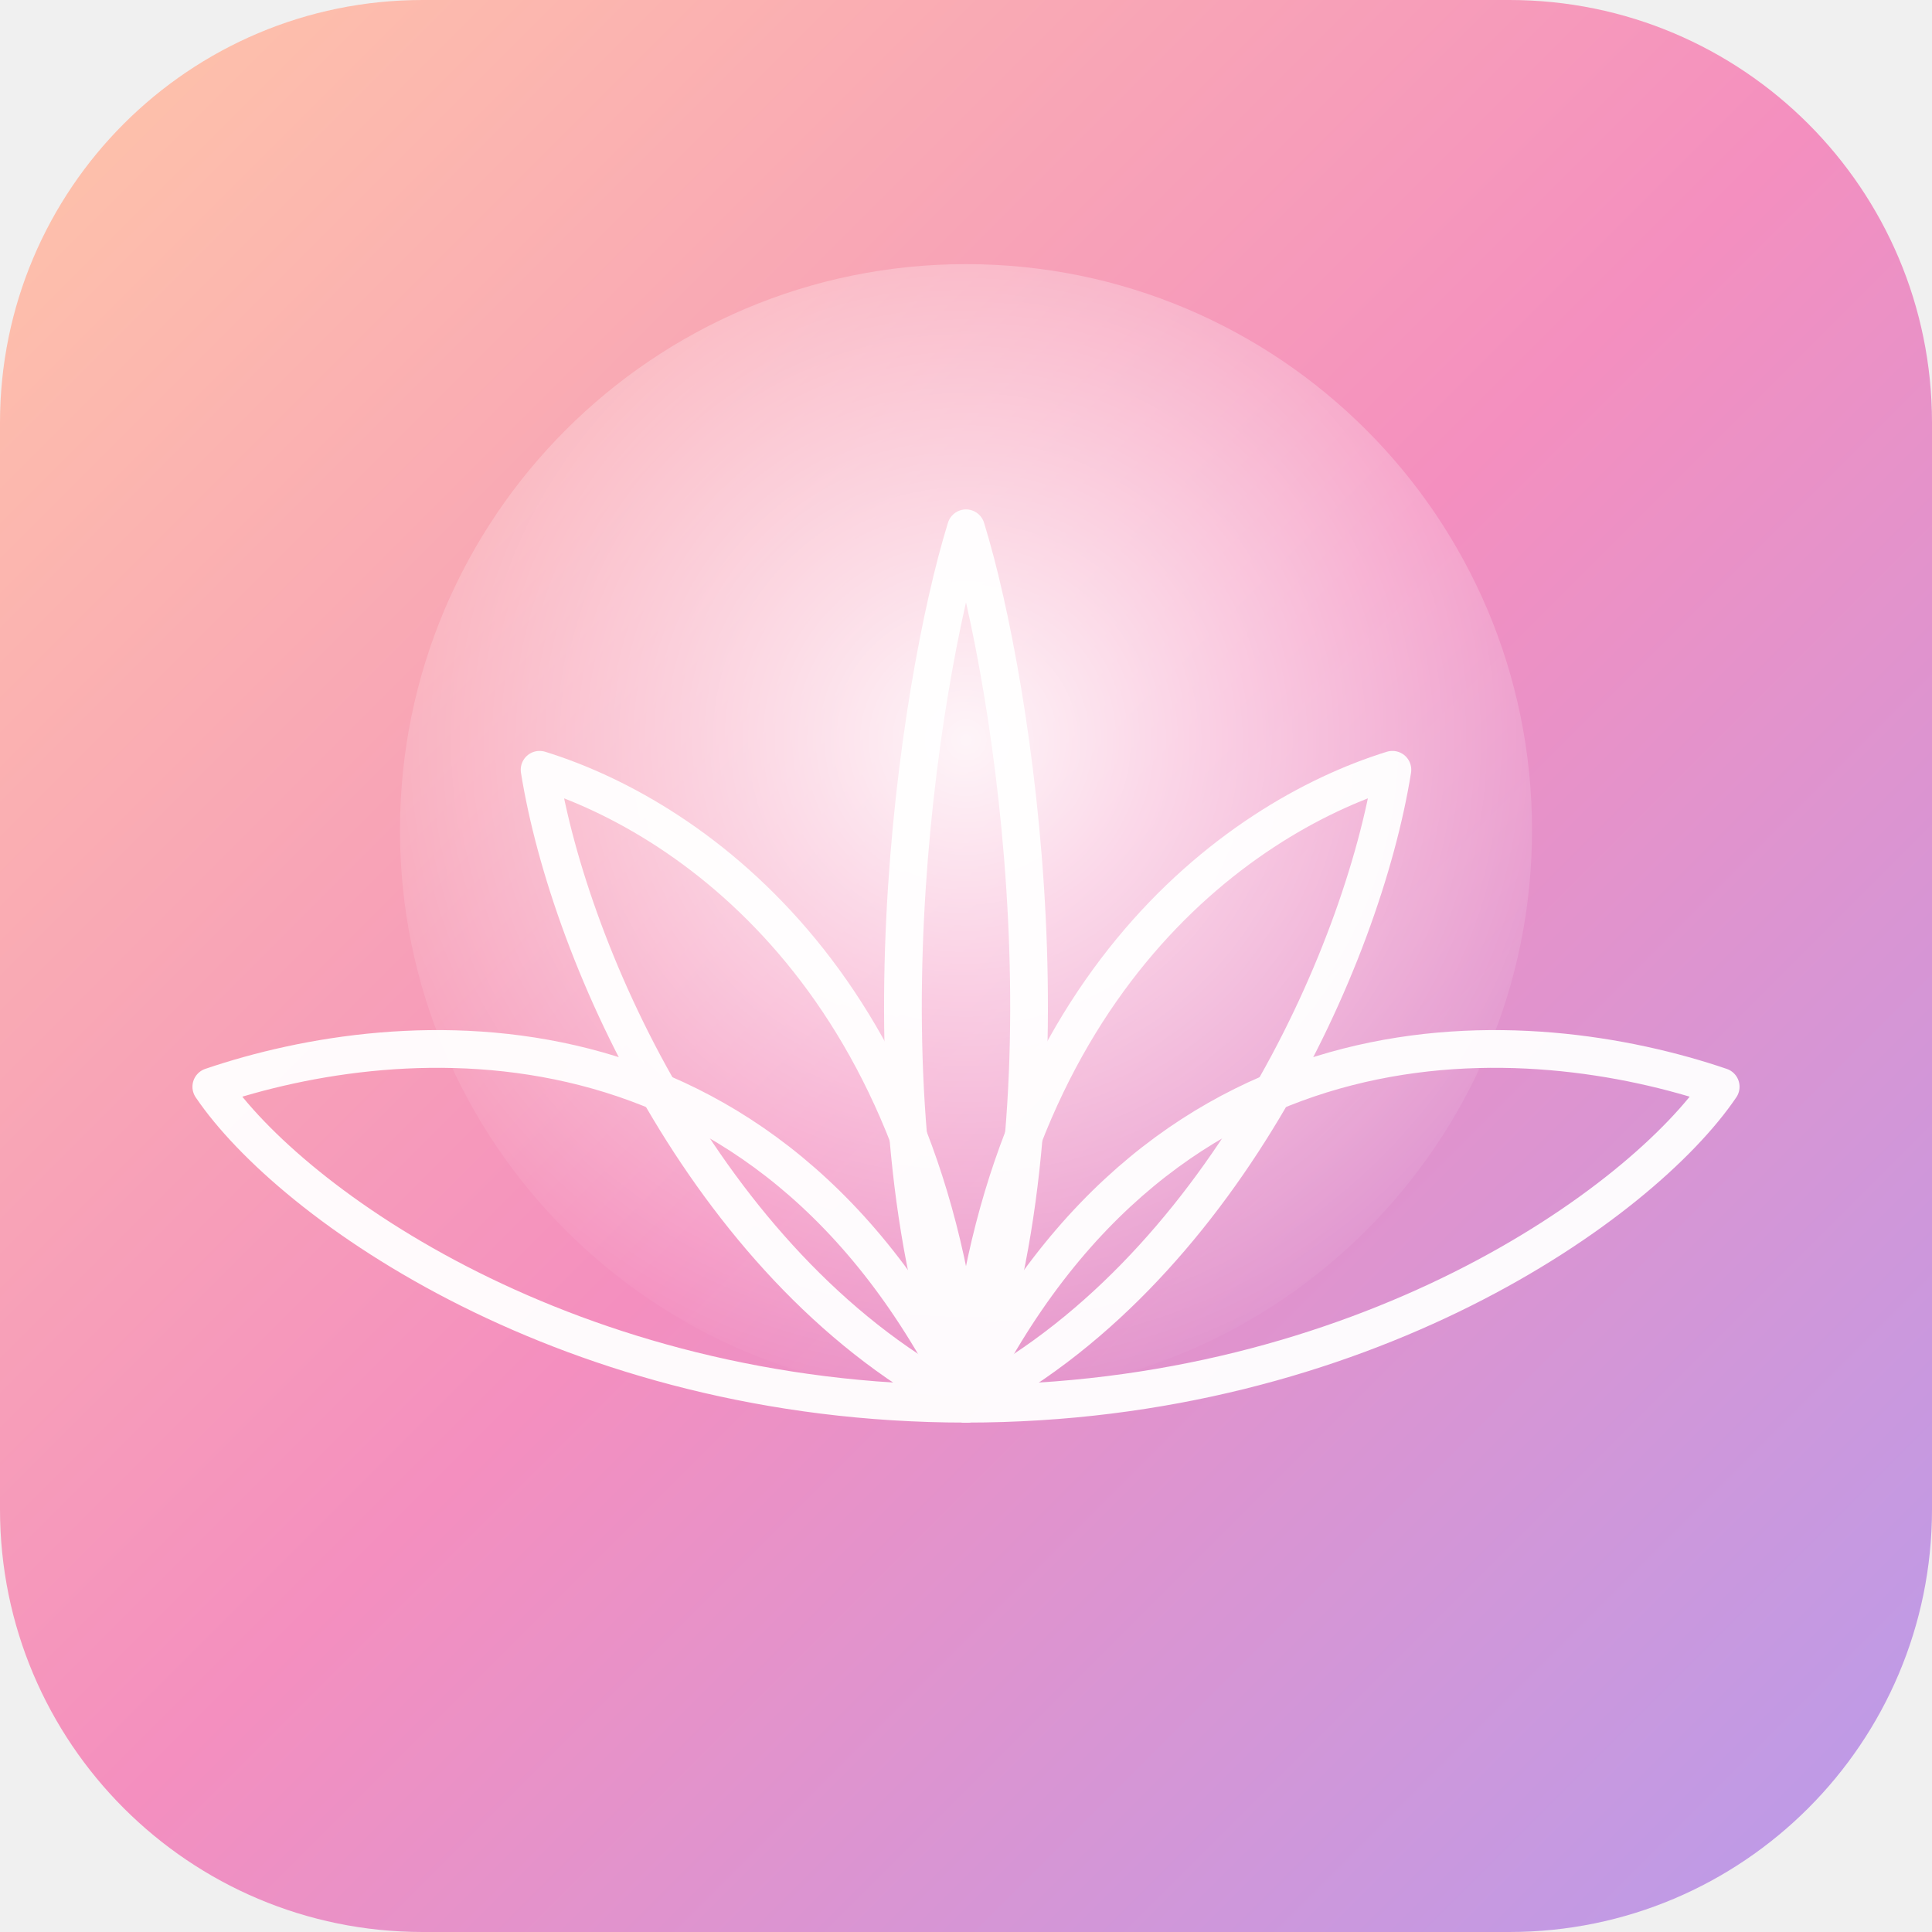
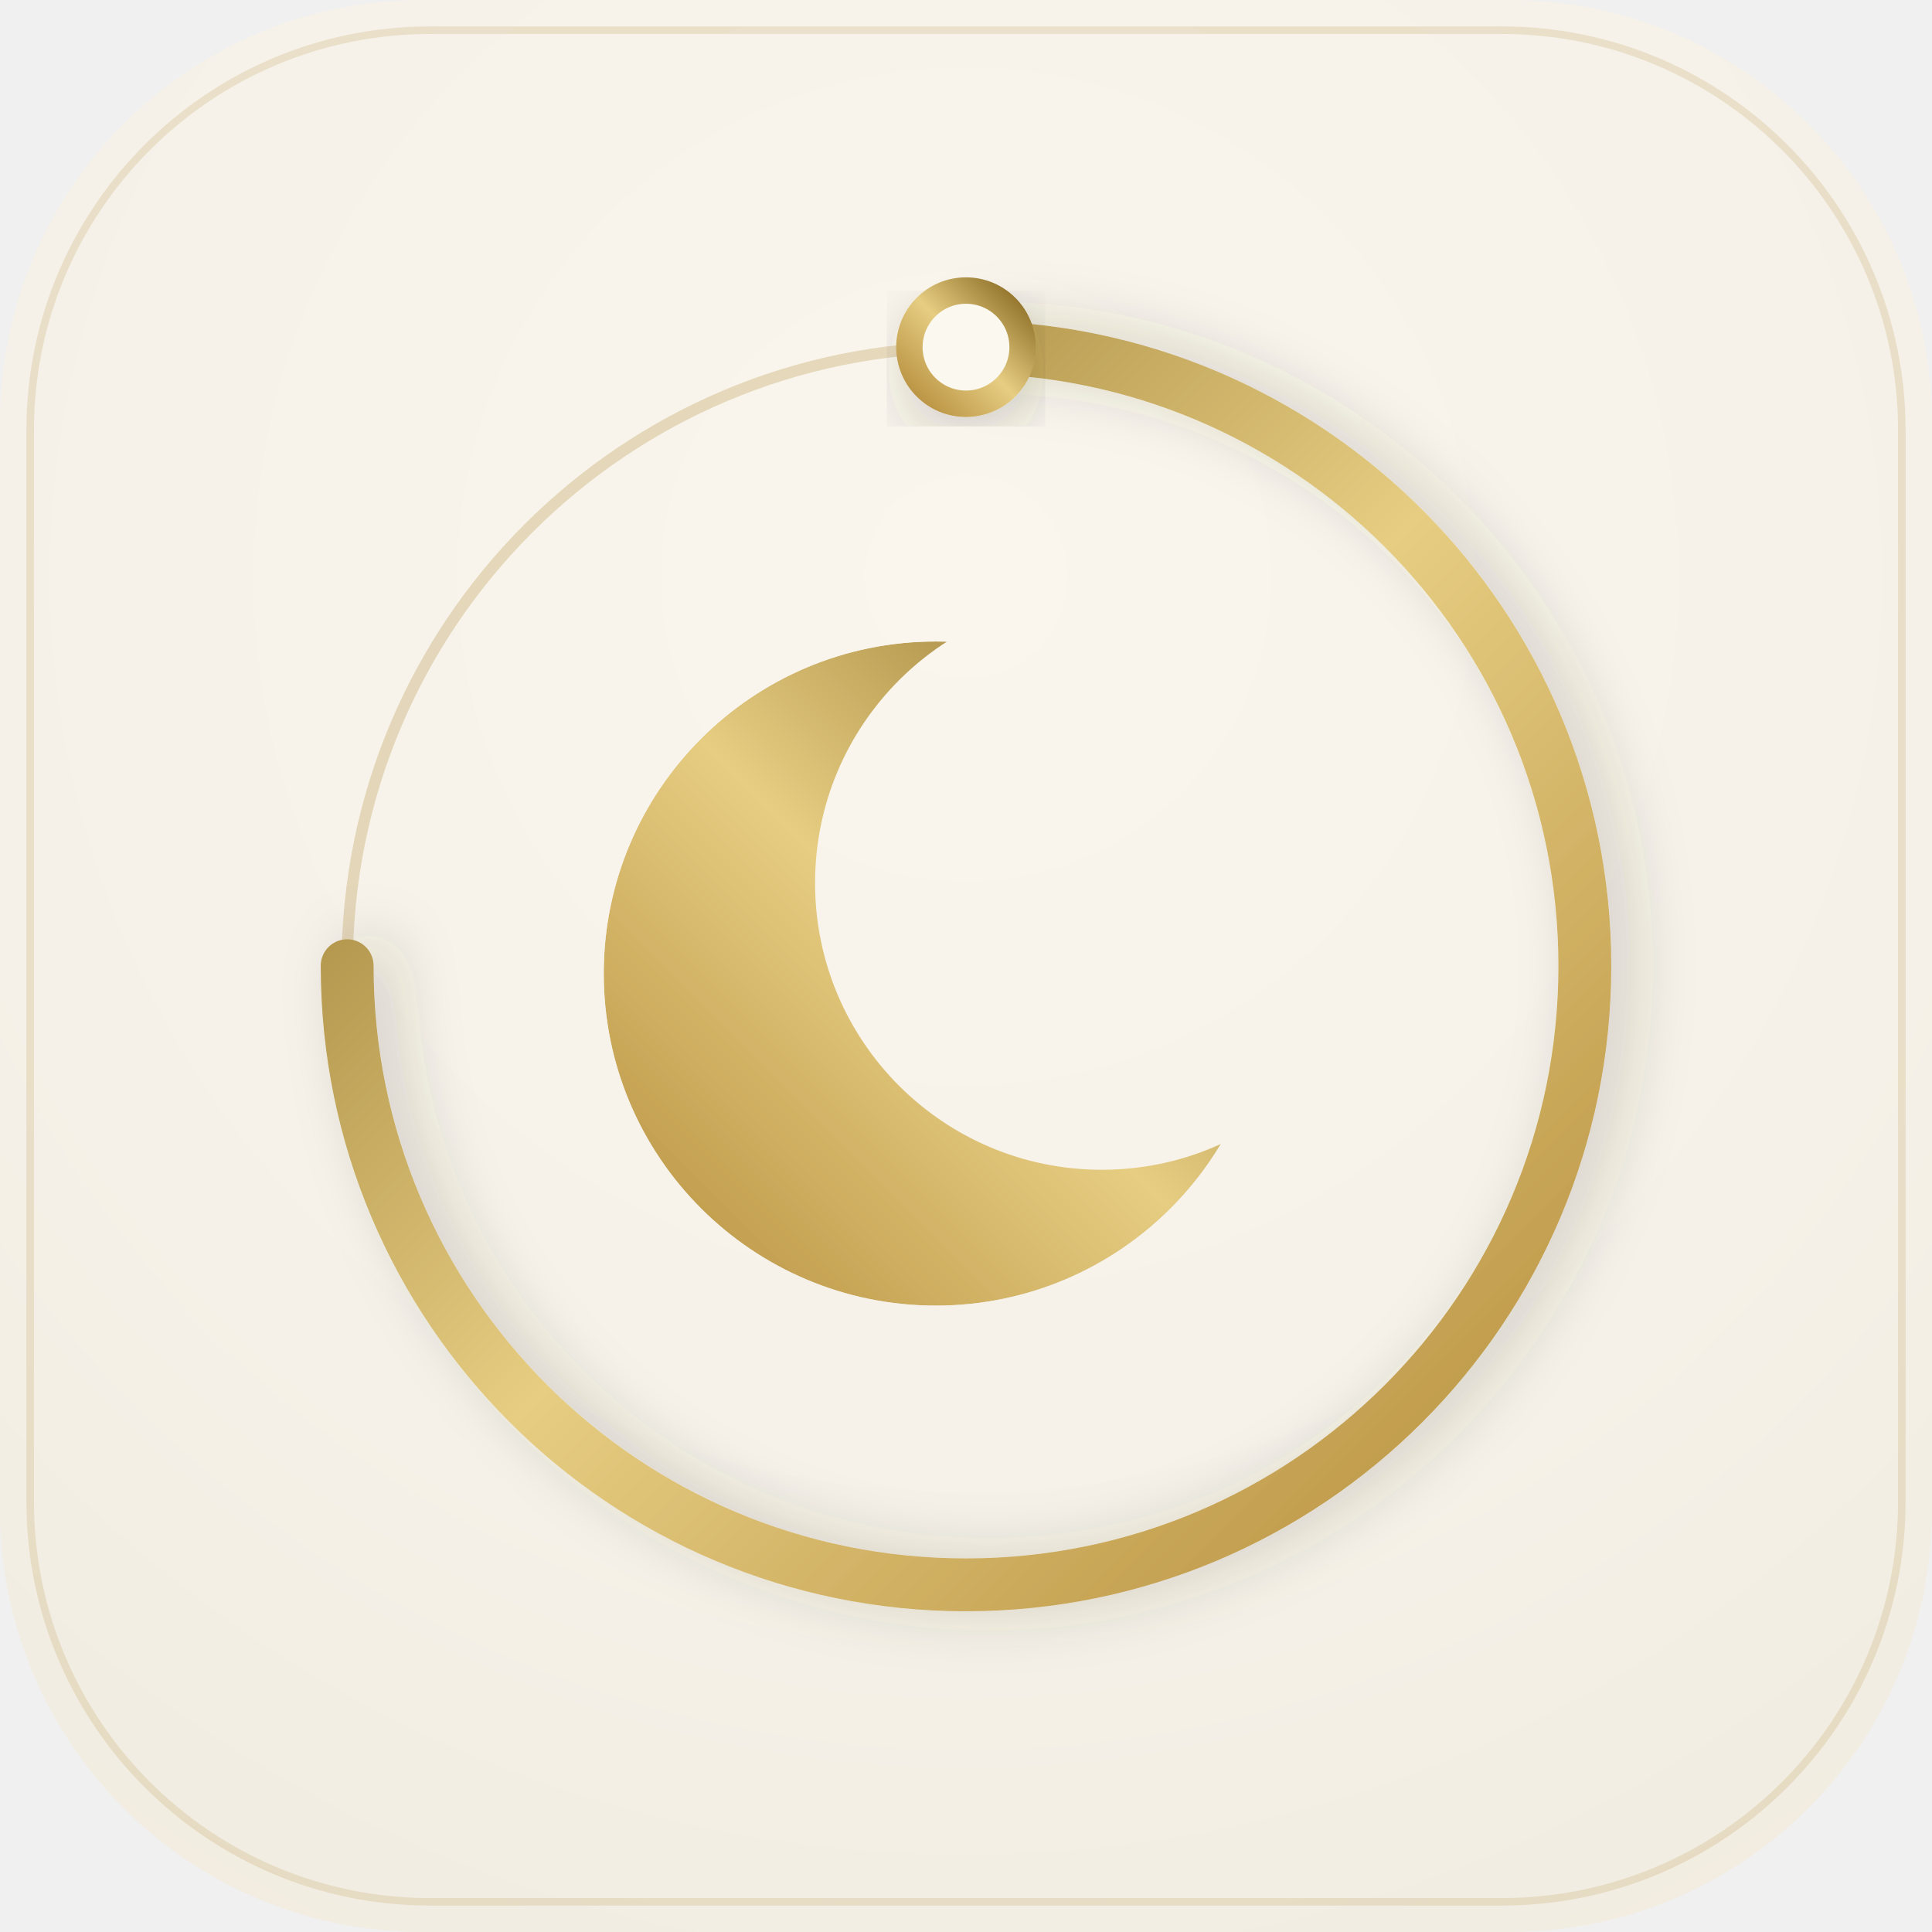
<svg xmlns="http://www.w3.org/2000/svg" width="512" height="512" viewBox="0 0 512 512">
  <defs>
-     <linearGradient id="bg" x1="0" y1="0" x2="1" y2="1">
-       <stop offset="0" stop-color="#FFC7A8" />
-       <stop offset="0.5" stop-color="#F48FBF" />
-       <stop offset="1" stop-color="#B79CEC" />
+     <radialGradient id="paper" cx="0.5" cy="0.30" r="0.95">
+       <stop offset="0" stop-color="#faf6ee" />
+       <stop offset="0.55" stop-color="#f5f1e8" />
+       <stop offset="1" stop-color="#efe9dc" />
+     </radialGradient>
+     <linearGradient id="gold" x1="0" y1="1" x2="1" y2="0">
+       <stop offset="0" stop-color="#b58d3c" />
+       <stop offset="0.5" stop-color="#e6cd82" />
+       <stop offset="1" stop-color="#8a6b23" />
    </linearGradient>
-     <radialGradient id="glow" cx="0.5" cy="0.42" r="0.6">
-       <stop offset="0" stop-color="#ffffff" stop-opacity="0.9" />
-       <stop offset="1" stop-color="#ffffff" stop-opacity="0" />
-     </radialGradient>
+     <mask id="moon">
+       <rect width="512" height="512" fill="black" />
+       <circle cx="248" cy="258" r="88" fill="white" />
+       <circle cx="292" cy="234" r="76" fill="black" />
+     </mask>
+     <filter id="soft" x="-20%" y="-20%" width="140%" height="140%">
+       <feDropShadow dx="0" dy="6" stdDeviation="8" flood-color="#423a24" flood-opacity="0.18" />
+     </filter>
  </defs>
-   <rect width="512" height="512" rx="112" fill="url(#bg)" />
-   <circle cx="256" cy="220" r="150" fill="url(#glow)" />
-   <g fill="none" stroke="#ffffff" stroke-width="10" stroke-linecap="round" stroke-linejoin="round" opacity="0.95">
-     <path d="M256 372c-30-76-13-190 0-232 13 42 30 156 0 232z" />
-     <path d="M256 372c-67-34-105-118-113-168 42 13 105 59 113 168z" />
-     <path d="M256 372c67-34 105-118 113-168-42 13-105 59-113 168z" />
-     <path d="M256 372c-105 0-179-53-200-84 50-17 147-25 200 84z" />
-     <path d="M256 372c105 0 179-53 200-84-50-17-147-25-200 84z" />
-   </g>
+   <rect width="512" height="512" rx="112" fill="url(#paper)" />
+   <rect x="8" y="8" width="496" height="496" rx="106" fill="none" stroke="#b58d3c" stroke-opacity="0.18" stroke-width="2" />
+   <circle cx="256" cy="256" r="164" fill="none" stroke="#b58d3c" stroke-opacity="0.28" stroke-width="3" />
+   <circle cx="256" cy="256" r="164" fill="none" stroke="url(#gold)" stroke-width="14" stroke-linecap="round" stroke-dasharray="773 258" transform="rotate(-90 256 256)" filter="url(#soft)" />
+   <circle cx="256" cy="92" r="15" fill="#fbf8f0" stroke="url(#gold)" stroke-width="7" filter="url(#soft)" />
+   <circle cx="248" cy="258" r="88" fill="url(#gold)" mask="url(#moon)" filter="url(#soft)" />
</svg>
